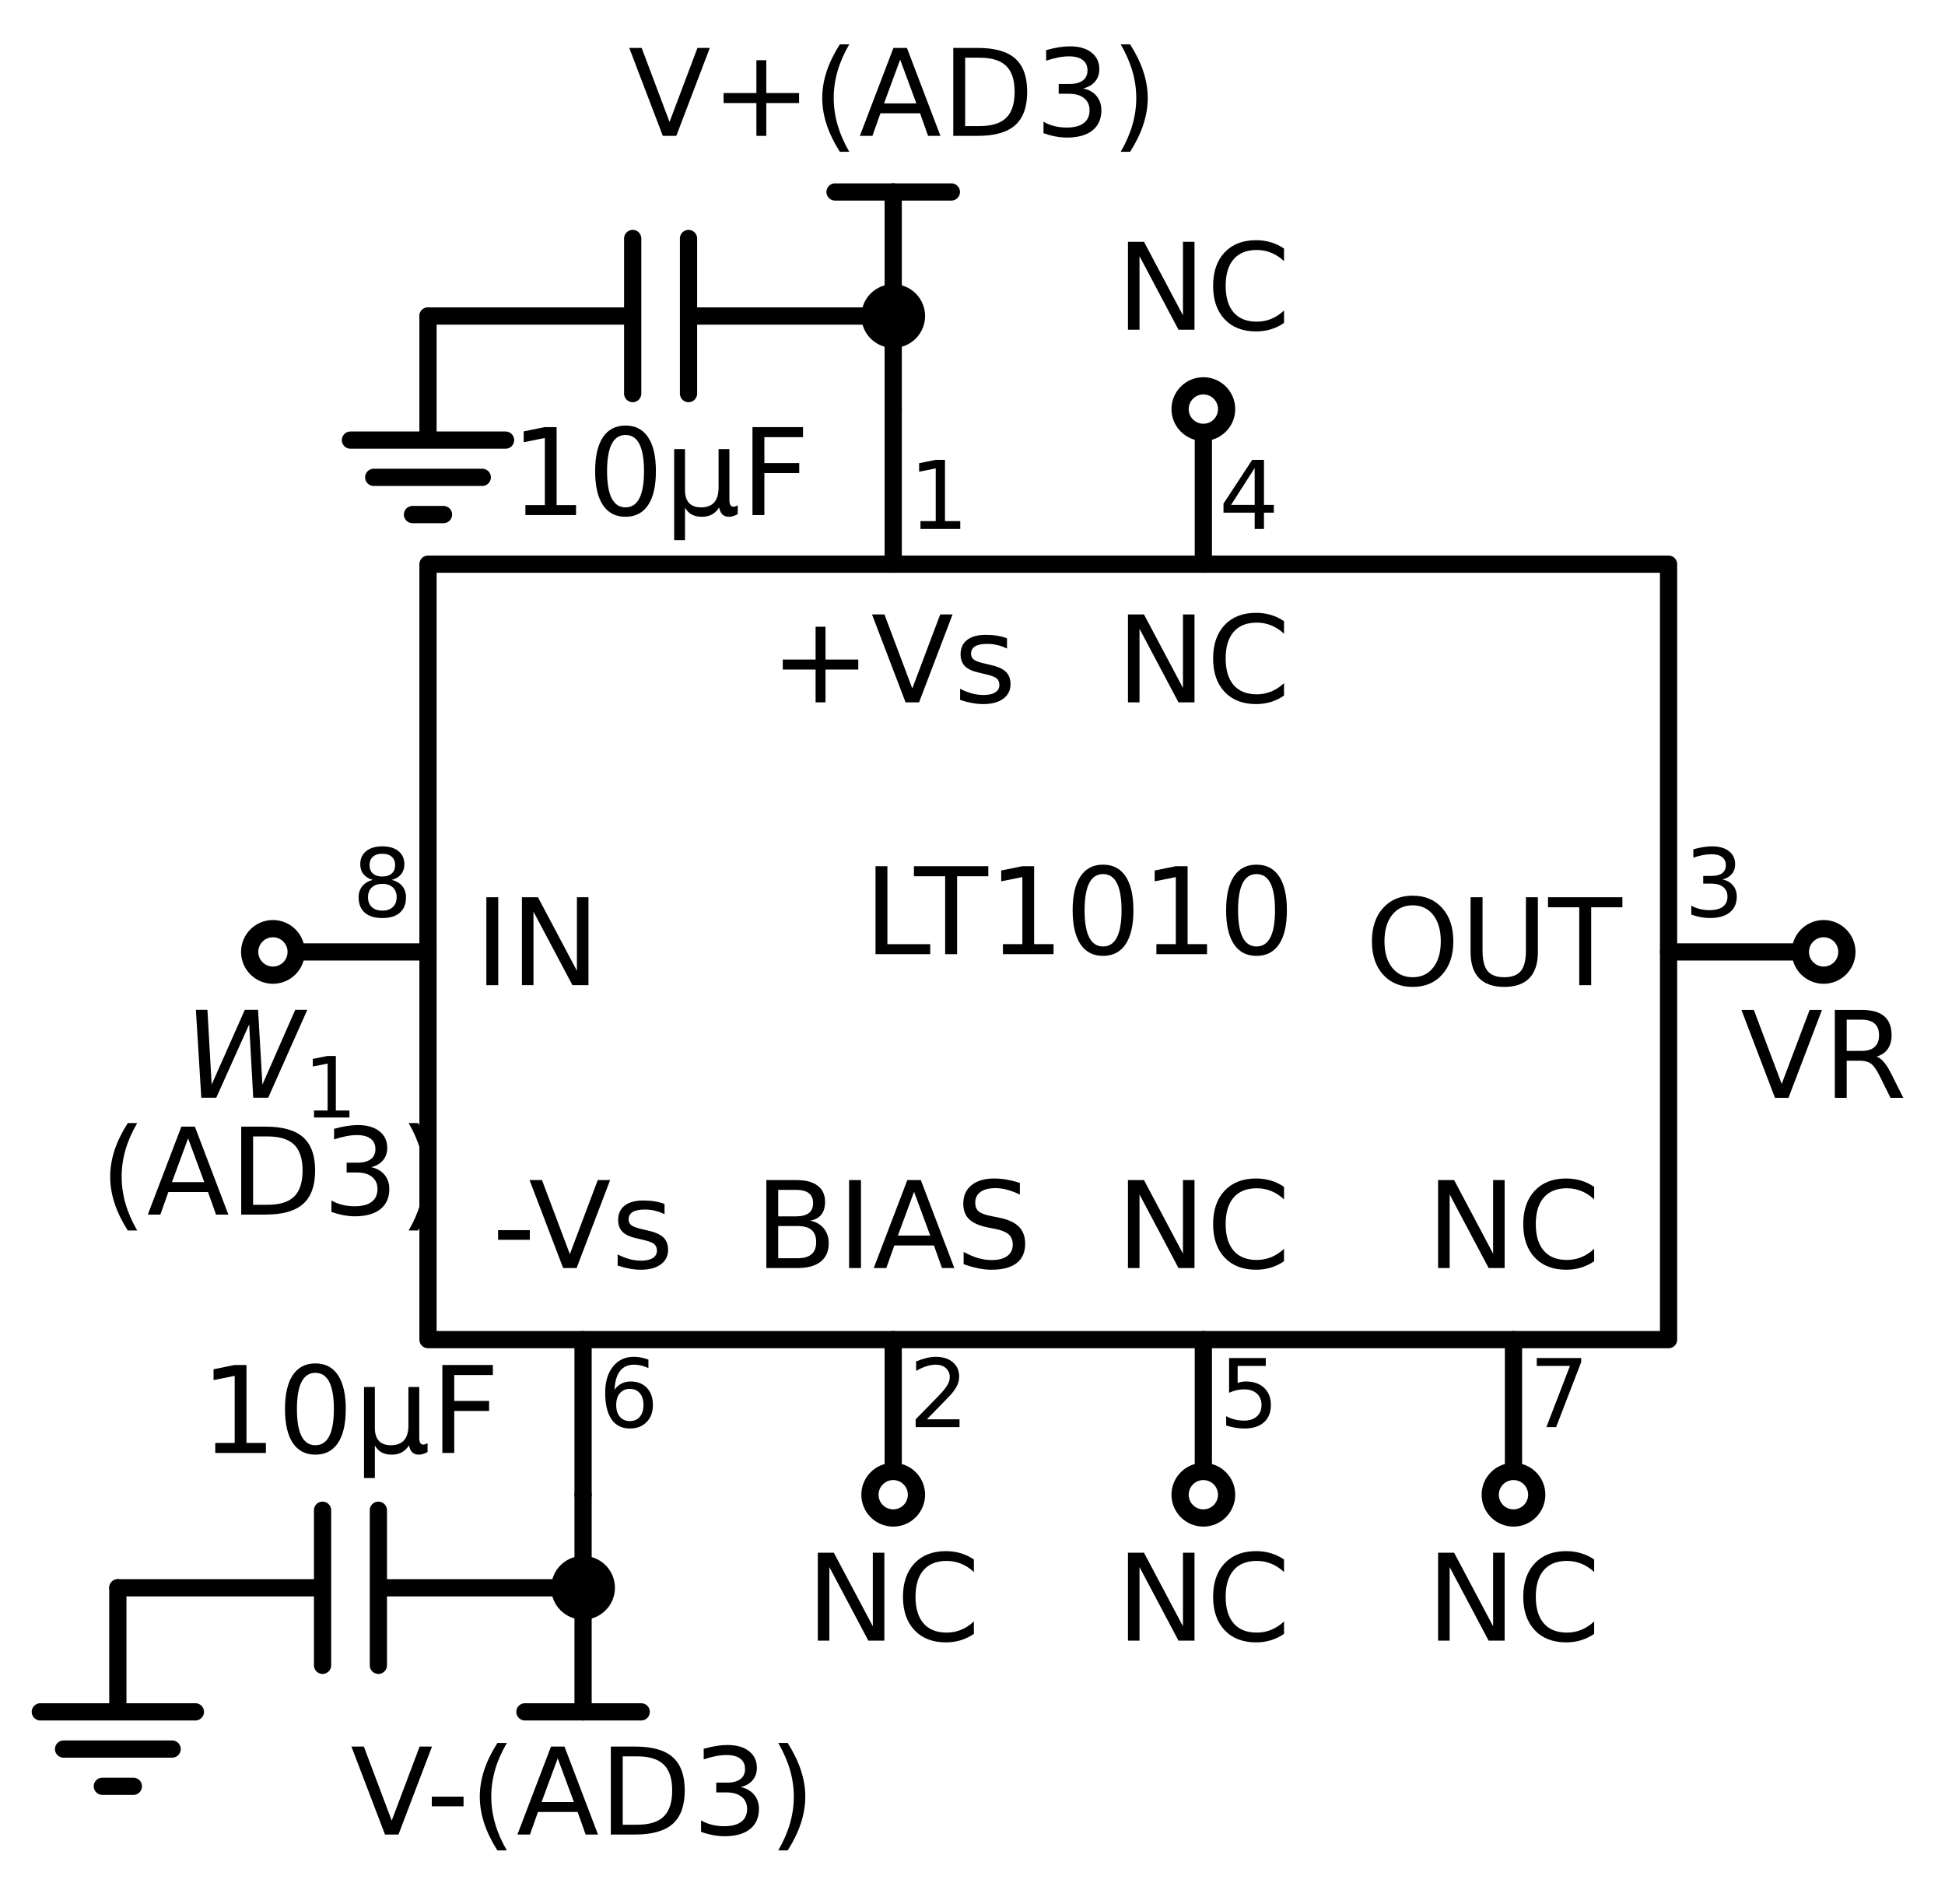
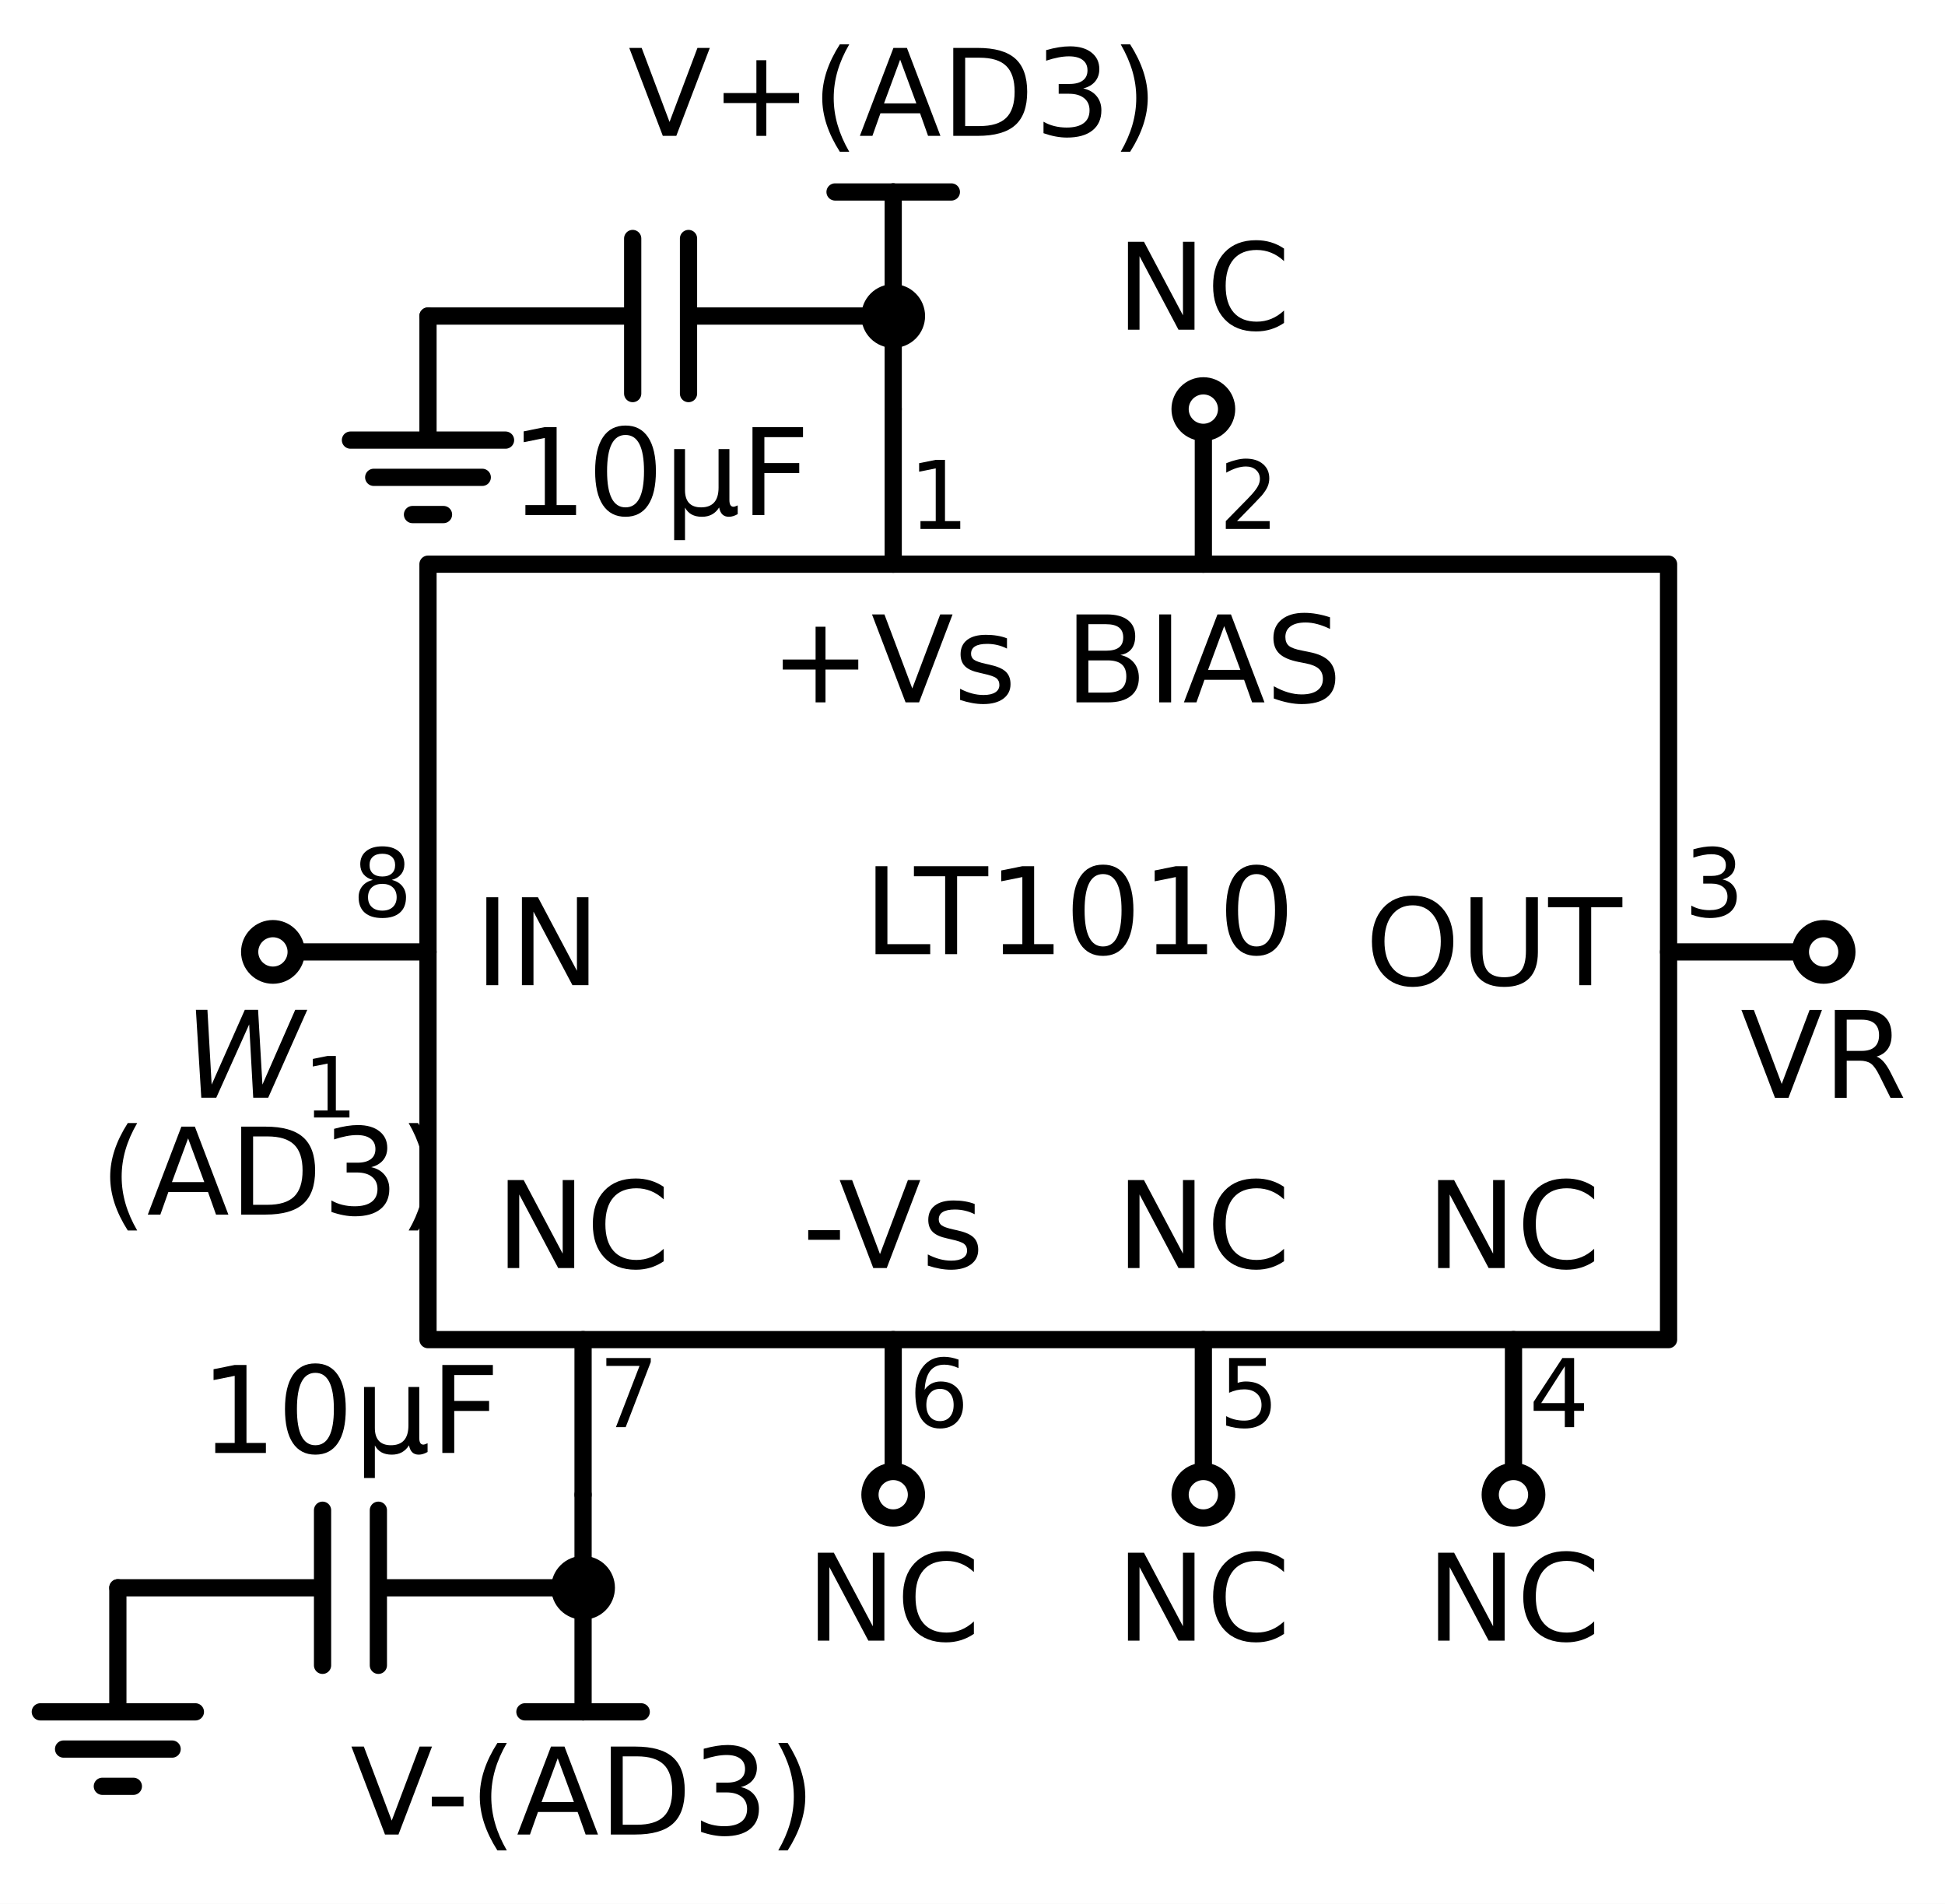
<svg xmlns="http://www.w3.org/2000/svg" xmlns:xlink="http://www.w3.org/1999/xlink" width="225.768pt" height="220.96pt" viewBox="0 0 225.768 220.96" version="1.1">
  <defs>
    <style type="text/css">*{stroke-linejoin: round; stroke-linecap: butt}</style>
  </defs>
  <g id="figure_1">
    <g id="patch_1">
      <path d="M 0 220.96  L 225.768 220.96  L 225.768 0  L 0 0  z " style="fill: #ffffff" />
    </g>
    <g id="axes_1">
      <g id="line2d_1">
-         <path d="M 49.68 155.48  L 193.68 155.48  L 193.68 65.48  L 49.68 65.48  L 49.68 155.48  " clip-path="url(#pc2baa159cc)" style="fill: none; stroke: #000000; stroke-width: 2; stroke-linecap: round" />
+         <path d="M 49.68 155.48  L 193.68 155.48  L 193.68 65.48  L 49.68 65.48  L 49.68 155.48  " clip-path="url(#pfe0ffdcede)" style="fill: none; stroke: #000000; stroke-width: 2; stroke-linecap: round" />
      </g>
      <g id="line2d_2">
-         <path d="M 49.68 110.48  L 31.68 110.48  " clip-path="url(#pc2baa159cc)" style="fill: none; stroke: #000000; stroke-width: 2; stroke-linecap: round" />
+         <path d="M 49.68 110.48  L 31.68 110.48  " clip-path="url(#pfe0ffdcede)" style="fill: none; stroke: #000000; stroke-width: 2; stroke-linecap: round" />
      </g>
      <g id="line2d_3">
-         <path d="M 193.68 110.48  L 211.68 110.48  " clip-path="url(#pc2baa159cc)" style="fill: none; stroke: #000000; stroke-width: 2; stroke-linecap: round" />
+         <path d="M 193.68 110.48  L 211.68 110.48  " clip-path="url(#pfe0ffdcede)" style="fill: none; stroke: #000000; stroke-width: 2; stroke-linecap: round" />
      </g>
      <g id="line2d_4">
-         <path d="M 103.68 65.48  L 103.68 47.48  " clip-path="url(#pc2baa159cc)" style="fill: none; stroke: #000000; stroke-width: 2; stroke-linecap: round" />
+         <path d="M 103.68 65.48  L 103.68 47.48  " clip-path="url(#pfe0ffdcede)" style="fill: none; stroke: #000000; stroke-width: 2; stroke-linecap: round" />
      </g>
      <g id="line2d_5">
-         <path d="M 139.68 65.48  L 139.68 47.48  " clip-path="url(#pc2baa159cc)" style="fill: none; stroke: #000000; stroke-width: 2; stroke-linecap: round" />
+         <path d="M 139.68 65.48  L 139.68 47.48  " clip-path="url(#pfe0ffdcede)" style="fill: none; stroke: #000000; stroke-width: 2; stroke-linecap: round" />
      </g>
      <g id="line2d_6">
-         <path d="M 67.68 155.48  L 67.68 173.48  " clip-path="url(#pc2baa159cc)" style="fill: none; stroke: #000000; stroke-width: 2; stroke-linecap: round" />
+         <path d="M 67.68 155.48  L 67.68 173.48  " clip-path="url(#pfe0ffdcede)" style="fill: none; stroke: #000000; stroke-width: 2; stroke-linecap: round" />
      </g>
      <g id="line2d_7">
-         <path d="M 103.68 155.48  L 103.68 173.48  " clip-path="url(#pc2baa159cc)" style="fill: none; stroke: #000000; stroke-width: 2; stroke-linecap: round" />
+         <path d="M 103.68 155.48  L 103.68 173.48  " clip-path="url(#pfe0ffdcede)" style="fill: none; stroke: #000000; stroke-width: 2; stroke-linecap: round" />
      </g>
      <g id="line2d_8">
-         <path d="M 139.68 155.48  L 139.68 173.48  " clip-path="url(#pc2baa159cc)" style="fill: none; stroke: #000000; stroke-width: 2; stroke-linecap: round" />
+         <path d="M 139.68 155.48  L 139.68 173.48  " clip-path="url(#pfe0ffdcede)" style="fill: none; stroke: #000000; stroke-width: 2; stroke-linecap: round" />
      </g>
      <g id="line2d_9">
-         <path d="M 175.68 155.48  L 175.68 173.48  " clip-path="url(#pc2baa159cc)" style="fill: none; stroke: #000000; stroke-width: 2; stroke-linecap: round" />
+         <path d="M 175.68 155.48  L 175.68 173.48  " clip-path="url(#pfe0ffdcede)" style="fill: none; stroke: #000000; stroke-width: 2; stroke-linecap: round" />
      </g>
      <g id="line2d_10">
-         <path d="M 103.68 47.48  L 103.68 42.08  L 103.68 36.68  " clip-path="url(#pc2baa159cc)" style="fill: none; stroke: #000000; stroke-width: 2; stroke-linecap: round" />
+         <path d="M 103.68 47.48  L 103.68 42.08  L 103.68 36.68  " clip-path="url(#pfe0ffdcede)" style="fill: none; stroke: #000000; stroke-width: 2; stroke-linecap: round" />
      </g>
      <g id="line2d_11">
-         <path d="M 103.68 36.68  L 103.68 22.28  " clip-path="url(#pc2baa159cc)" style="fill: none; stroke: #000000; stroke-width: 2; stroke-linecap: round" />
+         <path d="M 103.68 36.68  L 103.68 22.28  " clip-path="url(#pfe0ffdcede)" style="fill: none; stroke: #000000; stroke-width: 2; stroke-linecap: round" />
      </g>
      <g id="line2d_12">
-         <path d="M 103.68 22.28  L 96.93 22.28  " clip-path="url(#pc2baa159cc)" style="fill: none; stroke: #000000; stroke-width: 2; stroke-linecap: round" />
+         <path d="M 103.68 22.28  L 96.93 22.28  " clip-path="url(#pfe0ffdcede)" style="fill: none; stroke: #000000; stroke-width: 2; stroke-linecap: round" />
      </g>
      <g id="line2d_13">
-         <path d="M 103.68 22.28  L 110.43 22.28  " clip-path="url(#pc2baa159cc)" style="fill: none; stroke: #000000; stroke-width: 2; stroke-linecap: round" />
+         <path d="M 103.68 22.28  L 110.43 22.28  " clip-path="url(#pfe0ffdcede)" style="fill: none; stroke: #000000; stroke-width: 2; stroke-linecap: round" />
      </g>
      <g id="line2d_14">
-         <path d="M 103.68 36.68  L 79.92 36.68  M 79.92 45.68  L 79.92 27.68  M 73.44 45.68  L 73.44 27.68  M 73.44 36.68  L 49.68 36.68  " clip-path="url(#pc2baa159cc)" style="fill: none; stroke: #000000; stroke-width: 2; stroke-linecap: round" />
+         <path d="M 103.68 36.68  L 79.92 36.68  M 79.92 45.68  L 79.92 27.68  M 73.44 45.68  L 73.44 27.68  M 73.44 36.68  L 49.68 36.68  " clip-path="url(#pfe0ffdcede)" style="fill: none; stroke: #000000; stroke-width: 2; stroke-linecap: round" />
      </g>
      <g id="line2d_15">
-         <path d="M 49.68 36.68  L 49.68 51.08  L 40.68 51.08  L 58.68 51.08  M 43.38 55.4  L 55.98 55.4  M 47.88 59.72  L 51.48 59.72  " clip-path="url(#pc2baa159cc)" style="fill: none; stroke: #000000; stroke-width: 2; stroke-linecap: round" />
+         <path d="M 49.68 36.68  L 49.68 51.08  L 40.68 51.08  L 58.68 51.08  M 43.38 55.4  L 55.98 55.4  M 47.88 59.72  L 51.48 59.72  " clip-path="url(#pfe0ffdcede)" style="fill: none; stroke: #000000; stroke-width: 2; stroke-linecap: round" />
      </g>
      <g id="line2d_16">
-         <path d="M 67.68 173.48  L 67.68 178.88  L 67.68 184.28  " clip-path="url(#pc2baa159cc)" style="fill: none; stroke: #000000; stroke-width: 2; stroke-linecap: round" />
+         <path d="M 67.68 173.48  L 67.68 178.88  L 67.68 184.28  " clip-path="url(#pfe0ffdcede)" style="fill: none; stroke: #000000; stroke-width: 2; stroke-linecap: round" />
      </g>
      <g id="line2d_17">
-         <path d="M 67.68 184.28  L 67.68 198.68  " clip-path="url(#pc2baa159cc)" style="fill: none; stroke: #000000; stroke-width: 2; stroke-linecap: round" />
+         <path d="M 67.68 184.28  L 67.68 198.68  " clip-path="url(#pfe0ffdcede)" style="fill: none; stroke: #000000; stroke-width: 2; stroke-linecap: round" />
      </g>
      <g id="line2d_18">
-         <path d="M 67.68 198.68  L 60.93 198.68  " clip-path="url(#pc2baa159cc)" style="fill: none; stroke: #000000; stroke-width: 2; stroke-linecap: round" />
+         <path d="M 67.68 198.68  L 60.93 198.68  " clip-path="url(#pfe0ffdcede)" style="fill: none; stroke: #000000; stroke-width: 2; stroke-linecap: round" />
      </g>
      <g id="line2d_19">
-         <path d="M 67.68 198.68  L 74.43 198.68  " clip-path="url(#pc2baa159cc)" style="fill: none; stroke: #000000; stroke-width: 2; stroke-linecap: round" />
+         <path d="M 67.68 198.68  L 74.43 198.68  " clip-path="url(#pfe0ffdcede)" style="fill: none; stroke: #000000; stroke-width: 2; stroke-linecap: round" />
      </g>
      <g id="line2d_20">
-         <path d="M 67.68 184.28  L 43.92 184.28  M 43.92 193.28  L 43.92 175.28  M 37.44 193.28  L 37.44 175.28  M 37.44 184.28  L 13.68 184.28  " clip-path="url(#pc2baa159cc)" style="fill: none; stroke: #000000; stroke-width: 2; stroke-linecap: round" />
+         <path d="M 67.68 184.28  L 43.92 184.28  M 43.92 193.28  L 43.92 175.28  M 37.44 193.28  L 37.44 175.28  M 37.44 184.28  L 13.68 184.28  " clip-path="url(#pfe0ffdcede)" style="fill: none; stroke: #000000; stroke-width: 2; stroke-linecap: round" />
      </g>
      <g id="line2d_21">
-         <path d="M 13.68 184.28  L 13.68 198.68  L 4.68 198.68  L 22.68 198.68  M 7.38 203  L 19.98 203  M 11.88 207.32  L 15.48 207.32  " clip-path="url(#pc2baa159cc)" style="fill: none; stroke: #000000; stroke-width: 2; stroke-linecap: round" />
+         <path d="M 13.68 184.28  L 13.68 198.68  L 4.68 198.68  L 22.68 198.68  M 7.38 203  L 19.98 203  M 11.88 207.32  L 15.48 207.32  " clip-path="url(#pfe0ffdcede)" style="fill: none; stroke: #000000; stroke-width: 2; stroke-linecap: round" />
      </g>
      <g id="text_1">
        <g transform="translate(40.88125 106.3923) scale(0.11 -0.11)">
          <defs>
            <path id="DejaVuSans-38" d="M 2034 2216  Q 1584 2216 1326 1975  Q 1069 1734 1069 1313  Q 1069 891 1326 650  Q 1584 409 2034 409  Q 2484 409 2743 651  Q 3003 894 3003 1313  Q 3003 1734 2745 1975  Q 2488 2216 2034 2216  z M 1403 2484  Q 997 2584 770 2862  Q 544 3141 544 3541  Q 544 4100 942 4425  Q 1341 4750 2034 4750  Q 2731 4750 3128 4425  Q 3525 4100 3525 3541  Q 3525 3141 3298 2862  Q 3072 2584 2669 2484  Q 3125 2378 3379 2068  Q 3634 1759 3634 1313  Q 3634 634 3220 271  Q 2806 -91 2034 -91  Q 1263 -91 848 271  Q 434 634 434 1313  Q 434 1759 690 2068  Q 947 2378 1403 2484  z M 1172 3481  Q 1172 3119 1398 2916  Q 1625 2713 2034 2713  Q 2441 2713 2670 2916  Q 2900 3119 2900 3481  Q 2900 3844 2670 4047  Q 2441 4250 2034 4250  Q 1625 4250 1398 4047  Q 1172 3844 1172 3481  z " transform="scale(0.015625)" />
          </defs>
          <use xlink:href="#DejaVuSans-38" />
        </g>
      </g>
      <g id="text_2">
        <g transform="translate(55.08 114.3431) scale(0.14 -0.14)">
          <defs>
            <path id="DejaVuSans-49" d="M 628 4666  L 1259 4666  L 1259 0  L 628 0  L 628 4666  z " transform="scale(0.015625)" />
            <path id="DejaVuSans-4e" d="M 628 4666  L 1478 4666  L 3547 763  L 3547 4666  L 4159 4666  L 4159 0  L 3309 0  L 1241 3903  L 1241 0  L 628 0  L 628 4666  z " transform="scale(0.015625)" />
          </defs>
          <use xlink:href="#DejaVuSans-49" />
          <use xlink:href="#DejaVuSans-4e" transform="translate(29.49219 0)" />
        </g>
      </g>
      <g id="text_3">
        <g transform="translate(195.48 106.3923) scale(0.11 -0.11)">
          <defs>
            <path id="DejaVuSans-33" d="M 2597 2516  Q 3050 2419 3304 2112  Q 3559 1806 3559 1356  Q 3559 666 3084 287  Q 2609 -91 1734 -91  Q 1441 -91 1130 -33  Q 819 25 488 141  L 488 750  Q 750 597 1062 519  Q 1375 441 1716 441  Q 2309 441 2620 675  Q 2931 909 2931 1356  Q 2931 1769 2642 2001  Q 2353 2234 1838 2234  L 1294 2234  L 1294 2753  L 1863 2753  Q 2328 2753 2575 2939  Q 2822 3125 2822 3475  Q 2822 3834 2567 4026  Q 2313 4219 1838 4219  Q 1578 4219 1281 4162  Q 984 4106 628 3988  L 628 4550  Q 988 4650 1302 4700  Q 1616 4750 1894 4750  Q 2613 4750 3031 4423  Q 3450 4097 3450 3541  Q 3450 3153 3228 2886  Q 3006 2619 2597 2516  z " transform="scale(0.015625)" />
          </defs>
          <use xlink:href="#DejaVuSans-33" />
        </g>
      </g>
      <g id="text_4">
        <g transform="translate(158.4622 114.3431) scale(0.14 -0.14)">
          <defs>
            <path id="DejaVuSans-4f" d="M 2522 4238  Q 1834 4238 1429 3725  Q 1025 3213 1025 2328  Q 1025 1447 1429 934  Q 1834 422 2522 422  Q 3209 422 3611 934  Q 4013 1447 4013 2328  Q 4013 3213 3611 3725  Q 3209 4238 2522 4238  z M 2522 4750  Q 3503 4750 4090 4092  Q 4678 3434 4678 2328  Q 4678 1225 4090 567  Q 3503 -91 2522 -91  Q 1538 -91 948 565  Q 359 1222 359 2328  Q 359 3434 948 4092  Q 1538 4750 2522 4750  z " transform="scale(0.015625)" />
            <path id="DejaVuSans-55" d="M 556 4666  L 1191 4666  L 1191 1831  Q 1191 1081 1462 751  Q 1734 422 2344 422  Q 2950 422 3222 751  Q 3494 1081 3494 1831  L 3494 4666  L 4128 4666  L 4128 1753  Q 4128 841 3676 375  Q 3225 -91 2344 -91  Q 1459 -91 1007 375  Q 556 841 556 1753  L 556 4666  z " transform="scale(0.015625)" />
            <path id="DejaVuSans-54" d="M -19 4666  L 3928 4666  L 3928 4134  L 2272 4134  L 2272 0  L 1638 0  L 1638 4134  L -19 4134  L -19 4666  z " transform="scale(0.015625)" />
          </defs>
          <use xlink:href="#DejaVuSans-4f" />
          <use xlink:href="#DejaVuSans-55" transform="translate(78.71094 0)" />
          <use xlink:href="#DejaVuSans-54" transform="translate(151.9043 0)" />
        </g>
      </g>
      <g id="text_5">
        <g transform="translate(105.48 61.39234) scale(0.11 -0.11)">
          <defs>
            <path id="DejaVuSans-31" d="M 794 531  L 1825 531  L 1825 4091  L 703 3866  L 703 4441  L 1819 4666  L 2450 4666  L 2450 531  L 3481 531  L 3481 0  L 794 0  L 794 531  z " transform="scale(0.015625)" />
          </defs>
          <use xlink:href="#DejaVuSans-31" />
        </g>
      </g>
      <g id="text_6">
        <g transform="translate(89.37922 81.51781) scale(0.14 -0.14)">
          <defs>
            <path id="DejaVuSans-2b" d="M 2944 4013  L 2944 2272  L 4684 2272  L 4684 1741  L 2944 1741  L 2944 0  L 2419 0  L 2419 1741  L 678 1741  L 678 2272  L 2419 2272  L 2419 4013  L 2944 4013  z " transform="scale(0.015625)" />
            <path id="DejaVuSans-56" d="M 1831 0  L 50 4666  L 709 4666  L 2188 738  L 3669 4666  L 4325 4666  L 2547 0  L 1831 0  z " transform="scale(0.015625)" />
            <path id="DejaVuSans-73" d="M 2834 3397  L 2834 2853  Q 2591 2978 2328 3040  Q 2066 3103 1784 3103  Q 1356 3103 1142 2972  Q 928 2841 928 2578  Q 928 2378 1081 2264  Q 1234 2150 1697 2047  L 1894 2003  Q 2506 1872 2764 1633  Q 3022 1394 3022 966  Q 3022 478 2636 193  Q 2250 -91 1575 -91  Q 1294 -91 989 -36  Q 684 19 347 128  L 347 722  Q 666 556 975 473  Q 1284 391 1588 391  Q 1994 391 2212 530  Q 2431 669 2431 922  Q 2431 1156 2273 1281  Q 2116 1406 1581 1522  L 1381 1569  Q 847 1681 609 1914  Q 372 2147 372 2553  Q 372 3047 722 3315  Q 1072 3584 1716 3584  Q 2034 3584 2315 3537  Q 2597 3491 2834 3397  z " transform="scale(0.015625)" />
          </defs>
          <use xlink:href="#DejaVuSans-2b" />
          <use xlink:href="#DejaVuSans-56" transform="translate(83.78906 0)" />
          <use xlink:href="#DejaVuSans-73" transform="translate(152.1973 0)" />
        </g>
      </g>
      <g id="text_7">
        <g transform="translate(141.48 61.39234) scale(0.11 -0.11)">
          <defs>
-             <path id="DejaVuSans-34" d="M 2419 4116  L 825 1625  L 2419 1625  L 2419 4116  z M 2253 4666  L 3047 4666  L 3047 1625  L 3713 1625  L 3713 1100  L 3047 1100  L 3047 0  L 2419 0  L 2419 1100  L 313 1100  L 313 1709  L 2253 4666  z " transform="scale(0.015625)" />
-           </defs>
-           <use xlink:href="#DejaVuSans-34" />
+             <path id="DejaVuSans-32" d="M 1228 531  L 3431 531  L 3431 0  L 469 0  L 469 531  Q 828 903 1448 1529  Q 2069 2156 2228 2338  Q 2531 2678 2651 2914  Q 2772 3150 2772 3378  Q 2772 3750 2511 3984  Q 2250 4219 1831 4219  Q 1534 4219 1204 4116  Q 875 4013 500 3803  L 500 4441  Q 881 4594 1212 4672  Q 1544 4750 1819 4750  Q 2544 4750 2975 4387  Q 3406 4025 3406 3419  Q 3406 3131 3298 2873  Q 3191 2616 2906 2266  Q 2828 2175 2409 1742  Q 1991 1309 1228 531  z " transform="scale(0.015625)" />
+           </defs>
+           <use xlink:href="#DejaVuSans-32" />
        </g>
      </g>
      <g id="text_8">
-         <g transform="translate(129.5552 81.51781) scale(0.14 -0.14)">
-           <defs>
-             <path id="DejaVuSans-43" d="M 4122 4306  L 4122 3641  Q 3803 3938 3442 4084  Q 3081 4231 2675 4231  Q 1875 4231 1450 3742  Q 1025 3253 1025 2328  Q 1025 1406 1450 917  Q 1875 428 2675 428  Q 3081 428 3442 575  Q 3803 722 4122 1019  L 4122 359  Q 3791 134 3420 21  Q 3050 -91 2638 -91  Q 1578 -91 968 557  Q 359 1206 359 2328  Q 359 3453 968 4101  Q 1578 4750 2638 4750  Q 3056 4750 3426 4639  Q 3797 4528 4122 4306  z " transform="scale(0.015625)" />
-           </defs>
-           <use xlink:href="#DejaVuSans-4e" />
-           <use xlink:href="#DejaVuSans-43" transform="translate(74.80469 0)" />
-         </g>
-       </g>
-       <g id="text_9">
-         <g transform="translate(69.48 165.6383) scale(0.11 -0.11)">
-           <defs>
-             <path id="DejaVuSans-36" d="M 2113 2584  Q 1688 2584 1439 2293  Q 1191 2003 1191 1497  Q 1191 994 1439 701  Q 1688 409 2113 409  Q 2538 409 2786 701  Q 3034 994 3034 1497  Q 3034 2003 2786 2293  Q 2538 2584 2113 2584  z M 3366 4563  L 3366 3988  Q 3128 4100 2886 4159  Q 2644 4219 2406 4219  Q 1781 4219 1451 3797  Q 1122 3375 1075 2522  Q 1259 2794 1537 2939  Q 1816 3084 2150 3084  Q 2853 3084 3261 2657  Q 3669 2231 3669 1497  Q 3669 778 3244 343  Q 2819 -91 2113 -91  Q 1303 -91 875 529  Q 447 1150 447 2328  Q 447 3434 972 4092  Q 1497 4750 2381 4750  Q 2619 4750 2861 4703  Q 3103 4656 3366 4563  z " transform="scale(0.015625)" />
-           </defs>
-           <use xlink:href="#DejaVuSans-36" />
-         </g>
-       </g>
-       <g id="text_10">
-         <g transform="translate(57.13078 147.1684) scale(0.14 -0.14)">
-           <defs>
-             <path id="DejaVuSans-2d" d="M 313 2009  L 1997 2009  L 1997 1497  L 313 1497  L 313 2009  z " transform="scale(0.015625)" />
-           </defs>
-           <use xlink:href="#DejaVuSans-2d" />
-           <use xlink:href="#DejaVuSans-56" transform="translate(30.20898 0)" />
-           <use xlink:href="#DejaVuSans-73" transform="translate(98.61719 0)" />
-         </g>
-       </g>
-       <g id="text_11">
-         <g transform="translate(105.48 165.6383) scale(0.11 -0.11)">
-           <defs>
-             <path id="DejaVuSans-32" d="M 1228 531  L 3431 531  L 3431 0  L 469 0  L 469 531  Q 828 903 1448 1529  Q 2069 2156 2228 2338  Q 2531 2678 2651 2914  Q 2772 3150 2772 3378  Q 2772 3750 2511 3984  Q 2250 4219 1831 4219  Q 1534 4219 1204 4116  Q 875 4013 500 3803  L 500 4441  Q 881 4594 1212 4672  Q 1544 4750 1819 4750  Q 2544 4750 2975 4387  Q 3406 4025 3406 3419  Q 3406 3131 3298 2873  Q 3191 2616 2906 2266  Q 2828 2175 2409 1742  Q 1991 1309 1228 531  z " transform="scale(0.015625)" />
-           </defs>
-           <use xlink:href="#DejaVuSans-32" />
-         </g>
-       </g>
-       <g id="text_12">
-         <g transform="translate(87.58 147.1684) scale(0.14 -0.14)">
+         <g transform="translate(123.58 81.51781) scale(0.14 -0.14)">
          <defs>
            <path id="DejaVuSans-42" d="M 1259 2228  L 1259 519  L 2272 519  Q 2781 519 3026 730  Q 3272 941 3272 1375  Q 3272 1813 3026 2020  Q 2781 2228 2272 2228  L 1259 2228  z M 1259 4147  L 1259 2741  L 2194 2741  Q 2656 2741 2882 2914  Q 3109 3088 3109 3444  Q 3109 3797 2882 3972  Q 2656 4147 2194 4147  L 1259 4147  z M 628 4666  L 2241 4666  Q 2963 4666 3353 4366  Q 3744 4066 3744 3513  Q 3744 3084 3544 2831  Q 3344 2578 2956 2516  Q 3422 2416 3680 2098  Q 3938 1781 3938 1306  Q 3938 681 3513 340  Q 3088 0 2303 0  L 628 0  L 628 4666  z " transform="scale(0.015625)" />
            <path id="DejaVuSans-41" d="M 2188 4044  L 1331 1722  L 3047 1722  L 2188 4044  z M 1831 4666  L 2547 4666  L 4325 0  L 3669 0  L 3244 1197  L 1141 1197  L 716 0  L 50 0  L 1831 4666  z " transform="scale(0.015625)" />
            <path id="DejaVuSans-53" d="M 3425 4513  L 3425 3897  Q 3066 4069 2747 4153  Q 2428 4238 2131 4238  Q 1616 4238 1336 4038  Q 1056 3838 1056 3469  Q 1056 3159 1242 3001  Q 1428 2844 1947 2747  L 2328 2669  Q 3034 2534 3370 2195  Q 3706 1856 3706 1288  Q 3706 609 3251 259  Q 2797 -91 1919 -91  Q 1588 -91 1214 -16  Q 841 59 441 206  L 441 856  Q 825 641 1194 531  Q 1563 422 1919 422  Q 2459 422 2753 634  Q 3047 847 3047 1241  Q 3047 1584 2836 1778  Q 2625 1972 2144 2069  L 1759 2144  Q 1053 2284 737 2584  Q 422 2884 422 3419  Q 422 4038 858 4394  Q 1294 4750 2059 4750  Q 2388 4750 2728 4690  Q 3069 4631 3425 4513  z " transform="scale(0.015625)" />
          </defs>
          <use xlink:href="#DejaVuSans-42" />
          <use xlink:href="#DejaVuSans-49" transform="translate(68.60352 0)" />
          <use xlink:href="#DejaVuSans-41" transform="translate(98.0957 0)" />
          <use xlink:href="#DejaVuSans-53" transform="translate(166.5039 0)" />
        </g>
      </g>
+       <g id="text_9">
+         <g transform="translate(69.48 165.6383) scale(0.11 -0.11)">
+           <defs>
+             <path id="DejaVuSans-37" d="M 525 4666  L 3525 4666  L 3525 4397  L 1831 0  L 1172 0  L 2766 4134  L 525 4134  L 525 4666  z " transform="scale(0.015625)" />
+           </defs>
+           <use xlink:href="#DejaVuSans-37" />
+         </g>
+       </g>
+       <g id="text_10">
+         <g transform="translate(57.55516 147.1684) scale(0.14 -0.14)">
+           <defs>
+             <path id="DejaVuSans-43" d="M 4122 4306  L 4122 3641  Q 3803 3938 3442 4084  Q 3081 4231 2675 4231  Q 1875 4231 1450 3742  Q 1025 3253 1025 2328  Q 1025 1406 1450 917  Q 1875 428 2675 428  Q 3081 428 3442 575  Q 3803 722 4122 1019  L 4122 359  Q 3791 134 3420 21  Q 3050 -91 2638 -91  Q 1578 -91 968 557  Q 359 1206 359 2328  Q 359 3453 968 4101  Q 1578 4750 2638 4750  Q 3056 4750 3426 4639  Q 3797 4528 4122 4306  z " transform="scale(0.015625)" />
+           </defs>
+           <use xlink:href="#DejaVuSans-4e" />
+           <use xlink:href="#DejaVuSans-43" transform="translate(74.80469 0)" />
+         </g>
+       </g>
+       <g id="text_11">
+         <g transform="translate(105.48 165.6383) scale(0.11 -0.11)">
+           <defs>
+             <path id="DejaVuSans-36" d="M 2113 2584  Q 1688 2584 1439 2293  Q 1191 2003 1191 1497  Q 1191 994 1439 701  Q 1688 409 2113 409  Q 2538 409 2786 701  Q 3034 994 3034 1497  Q 3034 2003 2786 2293  Q 2538 2584 2113 2584  z M 3366 4563  L 3366 3988  Q 3128 4100 2886 4159  Q 2644 4219 2406 4219  Q 1781 4219 1451 3797  Q 1122 3375 1075 2522  Q 1259 2794 1537 2939  Q 1816 3084 2150 3084  Q 2853 3084 3261 2657  Q 3669 2231 3669 1497  Q 3669 778 3244 343  Q 2819 -91 2113 -91  Q 1303 -91 875 529  Q 447 1150 447 2328  Q 447 3434 972 4092  Q 1497 4750 2381 4750  Q 2619 4750 2861 4703  Q 3103 4656 3366 4563  z " transform="scale(0.015625)" />
+           </defs>
+           <use xlink:href="#DejaVuSans-36" />
+         </g>
+       </g>
+       <g id="text_12">
+         <g transform="translate(93.13078 147.1684) scale(0.14 -0.14)">
+           <defs>
+             <path id="DejaVuSans-2d" d="M 313 2009  L 1997 2009  L 1997 1497  L 313 1497  L 313 2009  z " transform="scale(0.015625)" />
+           </defs>
+           <use xlink:href="#DejaVuSans-2d" />
+           <use xlink:href="#DejaVuSans-56" transform="translate(30.20898 0)" />
+           <use xlink:href="#DejaVuSans-73" transform="translate(98.61719 0)" />
+         </g>
+       </g>
      <g id="text_13">
        <g transform="translate(141.48 165.6383) scale(0.11 -0.11)">
          <defs>
            <path id="DejaVuSans-35" d="M 691 4666  L 3169 4666  L 3169 4134  L 1269 4134  L 1269 2991  Q 1406 3038 1543 3061  Q 1681 3084 1819 3084  Q 2600 3084 3056 2656  Q 3513 2228 3513 1497  Q 3513 744 3044 326  Q 2575 -91 1722 -91  Q 1428 -91 1123 -41  Q 819 9 494 109  L 494 744  Q 775 591 1075 516  Q 1375 441 1709 441  Q 2250 441 2565 725  Q 2881 1009 2881 1497  Q 2881 1984 2565 2268  Q 2250 2553 1709 2553  Q 1456 2553 1204 2497  Q 953 2441 691 2322  L 691 4666  z " transform="scale(0.015625)" />
          </defs>
          <use xlink:href="#DejaVuSans-35" />
        </g>
      </g>
      <g id="text_14">
        <g transform="translate(129.5552 147.1684) scale(0.14 -0.14)">
          <use xlink:href="#DejaVuSans-4e" />
          <use xlink:href="#DejaVuSans-43" transform="translate(74.80469 0)" />
        </g>
      </g>
      <g id="text_15">
        <g transform="translate(177.48 165.6383) scale(0.11 -0.11)">
          <defs>
-             <path id="DejaVuSans-37" d="M 525 4666  L 3525 4666  L 3525 4397  L 1831 0  L 1172 0  L 2766 4134  L 525 4134  L 525 4666  z " transform="scale(0.015625)" />
-           </defs>
-           <use xlink:href="#DejaVuSans-37" />
+             <path id="DejaVuSans-34" d="M 2419 4116  L 825 1625  L 2419 1625  L 2419 4116  z M 2253 4666  L 3047 4666  L 3047 1625  L 3713 1625  L 3713 1100  L 3047 1100  L 3047 0  L 2419 0  L 2419 1100  L 313 1100  L 313 1709  L 2253 4666  z " transform="scale(0.015625)" />
+           </defs>
+           <use xlink:href="#DejaVuSans-34" />
        </g>
      </g>
      <g id="text_16">
        <g transform="translate(165.5552 147.1684) scale(0.14 -0.14)">
          <use xlink:href="#DejaVuSans-4e" />
          <use xlink:href="#DejaVuSans-43" transform="translate(74.80469 0)" />
        </g>
      </g>
      <g id="text_17">
        <g transform="translate(100.2517 110.7431) scale(0.14 -0.14)">
          <defs>
            <path id="DejaVuSans-4c" d="M 628 4666  L 1259 4666  L 1259 531  L 3531 531  L 3531 0  L 628 0  L 628 4666  z " transform="scale(0.015625)" />
            <path id="DejaVuSans-30" d="M 2034 4250  Q 1547 4250 1301 3770  Q 1056 3291 1056 2328  Q 1056 1369 1301 889  Q 1547 409 2034 409  Q 2525 409 2770 889  Q 3016 1369 3016 2328  Q 3016 3291 2770 3770  Q 2525 4250 2034 4250  z M 2034 4750  Q 2819 4750 3233 4129  Q 3647 3509 3647 2328  Q 3647 1150 3233 529  Q 2819 -91 2034 -91  Q 1250 -91 836 529  Q 422 1150 422 2328  Q 422 3509 836 4129  Q 1250 4750 2034 4750  z " transform="scale(0.015625)" />
          </defs>
          <use xlink:href="#DejaVuSans-4c" />
          <use xlink:href="#DejaVuSans-54" transform="translate(41.96289 0)" />
          <use xlink:href="#DejaVuSans-31" transform="translate(103.0469 0)" />
          <use xlink:href="#DejaVuSans-30" transform="translate(166.6699 0)" />
          <use xlink:href="#DejaVuSans-31" transform="translate(230.293 0)" />
          <use xlink:href="#DejaVuSans-30" transform="translate(293.916 0)" />
        </g>
      </g>
      <g id="text_18">
        <g transform="translate(72.93141 15.76844) scale(0.14 -0.14)">
          <defs>
            <path id="DejaVuSans-28" d="M 1984 4856  Q 1566 4138 1362 3434  Q 1159 2731 1159 2009  Q 1159 1288 1364 580  Q 1569 -128 1984 -844  L 1484 -844  Q 1016 -109 783 600  Q 550 1309 550 2009  Q 550 2706 781 3412  Q 1013 4119 1484 4856  L 1984 4856  z " transform="scale(0.015625)" />
            <path id="DejaVuSans-44" d="M 1259 4147  L 1259 519  L 2022 519  Q 2988 519 3436 956  Q 3884 1394 3884 2338  Q 3884 3275 3436 3711  Q 2988 4147 2022 4147  L 1259 4147  z M 628 4666  L 1925 4666  Q 3281 4666 3915 4102  Q 4550 3538 4550 2338  Q 4550 1131 3912 565  Q 3275 0 1925 0  L 628 0  L 628 4666  z " transform="scale(0.015625)" />
            <path id="DejaVuSans-29" d="M 513 4856  L 1013 4856  Q 1481 4119 1714 3412  Q 1947 2706 1947 2009  Q 1947 1309 1714 600  Q 1481 -109 1013 -844  L 513 -844  Q 928 -128 1133 580  Q 1338 1288 1338 2009  Q 1338 2731 1133 3434  Q 928 4138 513 4856  z " transform="scale(0.015625)" />
          </defs>
          <use xlink:href="#DejaVuSans-56" />
          <use xlink:href="#DejaVuSans-2b" transform="translate(68.4082 0)" />
          <use xlink:href="#DejaVuSans-28" transform="translate(152.1973 0)" />
          <use xlink:href="#DejaVuSans-41" transform="translate(191.2109 0)" />
          <use xlink:href="#DejaVuSans-44" transform="translate(259.6191 0)" />
          <use xlink:href="#DejaVuSans-33" transform="translate(336.6211 0)" />
          <use xlink:href="#DejaVuSans-29" transform="translate(400.2441 0)" />
        </g>
      </g>
      <g id="text_19">
        <g transform="translate(59.25 59.88938) scale(0.14 -0.14)">
          <defs>
            <path id="DejaVuSans-3bc" d="M 544 -1331  L 544 3500  L 1119 3500  L 1119 1325  Q 1119 872 1334 640  Q 1550 409 1972 409  Q 2434 409 2667 671  Q 2900 934 2900 1459  L 2900 3500  L 3475 3500  L 3475 806  Q 3475 619 3529 530  Q 3584 441 3700 441  Q 3728 441 3778 458  Q 3828 475 3916 513  L 3916 50  Q 3788 -22 3673 -56  Q 3559 -91 3450 -91  Q 3234 -91 3106 31  Q 2978 153 2931 403  Q 2775 156 2548 32  Q 2322 -91 2016 -91  Q 1697 -91 1473 31  Q 1250 153 1119 397  L 1119 -1331  L 544 -1331  z " transform="scale(0.015625)" />
            <path id="DejaVuSans-46" d="M 628 4666  L 3309 4666  L 3309 4134  L 1259 4134  L 1259 2759  L 3109 2759  L 3109 2228  L 1259 2228  L 1259 0  L 628 0  L 628 4666  z " transform="scale(0.015625)" />
          </defs>
          <use xlink:href="#DejaVuSans-31" transform="translate(0 0.78125)" />
          <use xlink:href="#DejaVuSans-30" transform="translate(63.62305 0.78125)" />
          <use xlink:href="#DejaVuSans-3bc" transform="translate(127.2461 0.78125)" />
          <use xlink:href="#DejaVuSans-46" transform="translate(190.8691 0.78125)" />
        </g>
      </g>
      <g id="text_20">
        <g transform="translate(40.68297 212.9178) scale(0.14 -0.14)">
          <use xlink:href="#DejaVuSans-56" />
          <use xlink:href="#DejaVuSans-2d" transform="translate(62.5332 0)" />
          <use xlink:href="#DejaVuSans-28" transform="translate(98.61719 0)" />
          <use xlink:href="#DejaVuSans-41" transform="translate(137.6309 0)" />
          <use xlink:href="#DejaVuSans-44" transform="translate(206.0391 0)" />
          <use xlink:href="#DejaVuSans-33" transform="translate(283.041 0)" />
          <use xlink:href="#DejaVuSans-29" transform="translate(346.6641 0)" />
        </g>
      </g>
      <g id="text_21">
        <g transform="translate(23.25 168.74) scale(0.14 -0.14)">
          <use xlink:href="#DejaVuSans-31" transform="translate(0 0.78125)" />
          <use xlink:href="#DejaVuSans-30" transform="translate(63.62305 0.78125)" />
          <use xlink:href="#DejaVuSans-3bc" transform="translate(127.2461 0.78125)" />
          <use xlink:href="#DejaVuSans-46" transform="translate(190.8691 0.78125)" />
        </g>
      </g>
      <g id="patch_2">
-         <path d="M 139.68 50.18  C 140.396 50.18 141.083 49.896 141.589 49.389  C 142.096 48.883 142.38 48.196 142.38 47.48  C 142.38 46.764 142.096 46.077 141.589 45.571  C 141.083 45.064 140.396 44.78 139.68 44.78  C 138.964 44.78 138.277 45.064 137.771 45.571  C 137.264 46.077 136.98 46.764 136.98 47.48  C 136.98 48.196 137.264 48.883 137.771 49.389  C 138.277 49.896 138.964 50.18 139.68 50.18  z " clip-path="url(#pc2baa159cc)" style="fill: #ffffff; stroke: #000000; stroke-width: 2; stroke-linejoin: miter" />
+         <path d="M 139.68 50.18  C 140.396 50.18 141.083 49.896 141.589 49.389  C 142.096 48.883 142.38 48.196 142.38 47.48  C 142.38 46.764 142.096 46.077 141.589 45.571  C 141.083 45.064 140.396 44.78 139.68 44.78  C 138.964 44.78 138.277 45.064 137.771 45.571  C 137.264 46.077 136.98 46.764 136.98 47.48  C 136.98 48.196 137.264 48.883 137.771 49.389  C 138.277 49.896 138.964 50.18 139.68 50.18  z " clip-path="url(#pfe0ffdcede)" style="fill: #ffffff; stroke: #000000; stroke-width: 2; stroke-linejoin: miter" />
      </g>
      <g id="text_22">
        <g transform="translate(129.5552 38.26844) scale(0.14 -0.14)">
          <use xlink:href="#DejaVuSans-4e" />
          <use xlink:href="#DejaVuSans-43" transform="translate(74.80469 0)" />
        </g>
      </g>
      <g id="patch_3">
-         <path d="M 103.68 176.18  C 104.396 176.18 105.083 175.896 105.589 175.389  C 106.096 174.883 106.38 174.196 106.38 173.48  C 106.38 172.764 106.096 172.077 105.589 171.571  C 105.083 171.064 104.396 170.78 103.68 170.78  C 102.964 170.78 102.277 171.064 101.771 171.571  C 101.264 172.077 100.98 172.764 100.98 173.48  C 100.98 174.196 101.264 174.883 101.771 175.389  C 102.277 175.896 102.964 176.18 103.68 176.18  z " clip-path="url(#pc2baa159cc)" style="fill: #ffffff; stroke: #000000; stroke-width: 2; stroke-linejoin: miter" />
+         <path d="M 103.68 176.18  C 104.396 176.18 105.083 175.896 105.589 175.389  C 106.096 174.883 106.38 174.196 106.38 173.48  C 106.38 172.764 106.096 172.077 105.589 171.571  C 105.083 171.064 104.396 170.78 103.68 170.78  C 102.964 170.78 102.277 171.064 101.771 171.571  C 101.264 172.077 100.98 172.764 100.98 173.48  C 100.98 174.196 101.264 174.883 101.771 175.389  C 102.277 175.896 102.964 176.18 103.68 176.18  z " clip-path="url(#pfe0ffdcede)" style="fill: #ffffff; stroke: #000000; stroke-width: 2; stroke-linejoin: miter" />
      </g>
      <g id="text_23">
        <g transform="translate(93.55516 190.4178) scale(0.14 -0.14)">
          <use xlink:href="#DejaVuSans-4e" />
          <use xlink:href="#DejaVuSans-43" transform="translate(74.80469 0)" />
        </g>
      </g>
      <g id="patch_4">
-         <path d="M 139.68 176.18  C 140.396 176.18 141.083 175.896 141.589 175.389  C 142.096 174.883 142.38 174.196 142.38 173.48  C 142.38 172.764 142.096 172.077 141.589 171.571  C 141.083 171.064 140.396 170.78 139.68 170.78  C 138.964 170.78 138.277 171.064 137.771 171.571  C 137.264 172.077 136.98 172.764 136.98 173.48  C 136.98 174.196 137.264 174.883 137.771 175.389  C 138.277 175.896 138.964 176.18 139.68 176.18  z " clip-path="url(#pc2baa159cc)" style="fill: #ffffff; stroke: #000000; stroke-width: 2; stroke-linejoin: miter" />
+         <path d="M 139.68 176.18  C 140.396 176.18 141.083 175.896 141.589 175.389  C 142.096 174.883 142.38 174.196 142.38 173.48  C 142.38 172.764 142.096 172.077 141.589 171.571  C 141.083 171.064 140.396 170.78 139.68 170.78  C 138.964 170.78 138.277 171.064 137.771 171.571  C 137.264 172.077 136.98 172.764 136.98 173.48  C 136.98 174.196 137.264 174.883 137.771 175.389  C 138.277 175.896 138.964 176.18 139.68 176.18  z " clip-path="url(#pfe0ffdcede)" style="fill: #ffffff; stroke: #000000; stroke-width: 2; stroke-linejoin: miter" />
      </g>
      <g id="text_24">
        <g transform="translate(129.5552 190.4178) scale(0.14 -0.14)">
          <use xlink:href="#DejaVuSans-4e" />
          <use xlink:href="#DejaVuSans-43" transform="translate(74.80469 0)" />
        </g>
      </g>
      <g id="patch_5">
-         <path d="M 175.68 176.18  C 176.396 176.18 177.083 175.896 177.589 175.389  C 178.096 174.883 178.38 174.196 178.38 173.48  C 178.38 172.764 178.096 172.077 177.589 171.571  C 177.083 171.064 176.396 170.78 175.68 170.78  C 174.964 170.78 174.277 171.064 173.771 171.571  C 173.264 172.077 172.98 172.764 172.98 173.48  C 172.98 174.196 173.264 174.883 173.771 175.389  C 174.277 175.896 174.964 176.18 175.68 176.18  z " clip-path="url(#pc2baa159cc)" style="fill: #ffffff; stroke: #000000; stroke-width: 2; stroke-linejoin: miter" />
+         <path d="M 175.68 176.18  C 176.396 176.18 177.083 175.896 177.589 175.389  C 178.096 174.883 178.38 174.196 178.38 173.48  C 178.38 172.764 178.096 172.077 177.589 171.571  C 177.083 171.064 176.396 170.78 175.68 170.78  C 174.964 170.78 174.277 171.064 173.771 171.571  C 173.264 172.077 172.98 172.764 172.98 173.48  C 172.98 174.196 173.264 174.883 173.771 175.389  C 174.277 175.896 174.964 176.18 175.68 176.18  z " clip-path="url(#pfe0ffdcede)" style="fill: #ffffff; stroke: #000000; stroke-width: 2; stroke-linejoin: miter" />
      </g>
      <g id="text_25">
        <g transform="translate(165.5552 190.4178) scale(0.14 -0.14)">
          <use xlink:href="#DejaVuSans-4e" />
          <use xlink:href="#DejaVuSans-43" transform="translate(74.80469 0)" />
        </g>
      </g>
      <g id="patch_6">
-         <path d="M 31.68 113.18  C 32.396 113.18 33.083 112.896 33.589 112.389  C 34.096 111.883 34.38 111.196 34.38 110.48  C 34.38 109.764 34.096 109.077 33.589 108.571  C 33.083 108.064 32.396 107.78 31.68 107.78  C 30.964 107.78 30.277 108.064 29.771 108.571  C 29.264 109.077 28.98 109.764 28.98 110.48  C 28.98 111.196 29.264 111.883 29.771 112.389  C 30.277 112.896 30.964 113.18 31.68 113.18  z " clip-path="url(#pc2baa159cc)" style="fill: #ffffff; stroke: #000000; stroke-width: 2; stroke-linejoin: miter" />
+         <path d="M 31.68 113.18  C 32.396 113.18 33.083 112.896 33.589 112.389  C 34.096 111.883 34.38 111.196 34.38 110.48  C 34.38 109.764 34.096 109.077 33.589 108.571  C 33.083 108.064 32.396 107.78 31.68 107.78  C 30.964 107.78 30.277 108.064 29.771 108.571  C 29.264 109.077 28.98 109.764 28.98 110.48  C 28.98 111.196 29.264 111.883 29.771 112.389  C 30.277 112.896 30.964 113.18 31.68 113.18  z " clip-path="url(#pfe0ffdcede)" style="fill: #ffffff; stroke: #000000; stroke-width: 2; stroke-linejoin: miter" />
      </g>
      <g id="text_26">
        <g transform="translate(21.39 127.4178) scale(0.14 -0.14)">
          <defs>
            <path id="DejaVuSans-Oblique-57" d="M 616 4666  L 1228 4666  L 1453 697  L 3213 4666  L 3916 4666  L 4147 697  L 5888 4666  L 6528 4666  L 4453 0  L 3659 0  L 3444 3891  L 1697 0  L 903 0  L 616 4666  z " transform="scale(0.015625)" />
          </defs>
          <use xlink:href="#DejaVuSans-Oblique-57" transform="translate(0 0.09375)" />
          <use xlink:href="#DejaVuSans-31" transform="translate(98.87695 -16.3125) scale(0.7)" />
        </g>
        <g transform="translate(11.58563 140.9672) scale(0.14 -0.14)">
          <use xlink:href="#DejaVuSans-28" />
          <use xlink:href="#DejaVuSans-41" transform="translate(39.01367 0)" />
          <use xlink:href="#DejaVuSans-44" transform="translate(107.4219 0)" />
          <use xlink:href="#DejaVuSans-33" transform="translate(184.4238 0)" />
          <use xlink:href="#DejaVuSans-29" transform="translate(248.0469 0)" />
        </g>
      </g>
      <g id="patch_7">
-         <path d="M 211.68 113.18  C 212.396 113.18 213.083 112.896 213.589 112.389  C 214.096 111.883 214.38 111.196 214.38 110.48  C 214.38 109.764 214.096 109.077 213.589 108.571  C 213.083 108.064 212.396 107.78 211.68 107.78  C 210.964 107.78 210.277 108.064 209.771 108.571  C 209.264 109.077 208.98 109.764 208.98 110.48  C 208.98 111.196 209.264 111.883 209.771 112.389  C 210.277 112.896 210.964 113.18 211.68 113.18  z " clip-path="url(#pc2baa159cc)" style="fill: #ffffff; stroke: #000000; stroke-width: 2; stroke-linejoin: miter" />
+         <path d="M 211.68 113.18  C 212.396 113.18 213.083 112.896 213.589 112.389  C 214.096 111.883 214.38 111.196 214.38 110.48  C 214.38 109.764 214.096 109.077 213.589 108.571  C 213.083 108.064 212.396 107.78 211.68 107.78  C 210.964 107.78 210.277 108.064 209.771 108.571  C 209.264 109.077 208.98 109.764 208.98 110.48  C 208.98 111.196 209.264 111.883 209.771 112.389  C 210.277 112.896 210.964 113.18 211.68 113.18  z " clip-path="url(#pfe0ffdcede)" style="fill: #ffffff; stroke: #000000; stroke-width: 2; stroke-linejoin: miter" />
      </g>
      <g id="text_27">
        <g transform="translate(202.0277 127.4178) scale(0.14 -0.14)">
          <defs>
            <path id="DejaVuSans-52" d="M 2841 2188  Q 3044 2119 3236 1894  Q 3428 1669 3622 1275  L 4263 0  L 3584 0  L 2988 1197  Q 2756 1666 2539 1819  Q 2322 1972 1947 1972  L 1259 1972  L 1259 0  L 628 0  L 628 4666  L 2053 4666  Q 2853 4666 3247 4331  Q 3641 3997 3641 3322  Q 3641 2881 3436 2590  Q 3231 2300 2841 2188  z M 1259 4147  L 1259 2491  L 2053 2491  Q 2509 2491 2742 2702  Q 2975 2913 2975 3322  Q 2975 3731 2742 3939  Q 2509 4147 2053 4147  L 1259 4147  z " transform="scale(0.015625)" />
          </defs>
          <use xlink:href="#DejaVuSans-56" />
          <use xlink:href="#DejaVuSans-52" transform="translate(68.4082 0)" />
        </g>
      </g>
      <g id="patch_8">
-         <path d="M 103.68 39.38  C 104.396 39.38 105.083 39.096 105.589 38.589  C 106.096 38.083 106.38 37.396 106.38 36.68  C 106.38 35.964 106.096 35.277 105.589 34.771  C 105.083 34.264 104.396 33.98 103.68 33.98  C 102.964 33.98 102.277 34.264 101.771 34.771  C 101.264 35.277 100.98 35.964 100.98 36.68  C 100.98 37.396 101.264 38.083 101.771 38.589  C 102.277 39.096 102.964 39.38 103.68 39.38  z " clip-path="url(#pc2baa159cc)" style="stroke: #000000; stroke-width: 2; stroke-linejoin: miter" />
+         <path d="M 103.68 39.38  C 104.396 39.38 105.083 39.096 105.589 38.589  C 106.096 38.083 106.38 37.396 106.38 36.68  C 106.38 35.964 106.096 35.277 105.589 34.771  C 105.083 34.264 104.396 33.98 103.68 33.98  C 102.964 33.98 102.277 34.264 101.771 34.771  C 101.264 35.277 100.98 35.964 100.98 36.68  C 100.98 37.396 101.264 38.083 101.771 38.589  C 102.277 39.096 102.964 39.38 103.68 39.38  z " clip-path="url(#pfe0ffdcede)" style="stroke: #000000; stroke-width: 2; stroke-linejoin: miter" />
      </g>
      <g id="patch_9">
-         <path d="M 67.68 186.98  C 68.396 186.98 69.083 186.696 69.589 186.189  C 70.096 185.683 70.38 184.996 70.38 184.28  C 70.38 183.564 70.096 182.877 69.589 182.371  C 69.083 181.864 68.396 181.58 67.68 181.58  C 66.964 181.58 66.277 181.864 65.771 182.371  C 65.264 182.877 64.98 183.564 64.98 184.28  C 64.98 184.996 65.264 185.683 65.771 186.189  C 66.277 186.696 66.964 186.98 67.68 186.98  z " clip-path="url(#pc2baa159cc)" style="stroke: #000000; stroke-width: 2; stroke-linejoin: miter" />
+         <path d="M 67.68 186.98  C 68.396 186.98 69.083 186.696 69.589 186.189  C 70.096 185.683 70.38 184.996 70.38 184.28  C 70.38 183.564 70.096 182.877 69.589 182.371  C 69.083 181.864 68.396 181.58 67.68 181.58  C 66.964 181.58 66.277 181.864 65.771 182.371  C 65.264 182.877 64.98 183.564 64.98 184.28  C 64.98 184.996 65.264 185.683 65.771 186.189  C 66.277 186.696 66.964 186.98 67.68 186.98  z " clip-path="url(#pfe0ffdcede)" style="stroke: #000000; stroke-width: 2; stroke-linejoin: miter" />
      </g>
    </g>
  </g>
  <defs>
-     <clipPath id="pc2baa159cc">
+     <clipPath id="pfe0ffdcede">
      <rect x="0" y="0" width="225.768" height="220.96" />
    </clipPath>
  </defs>
</svg>
